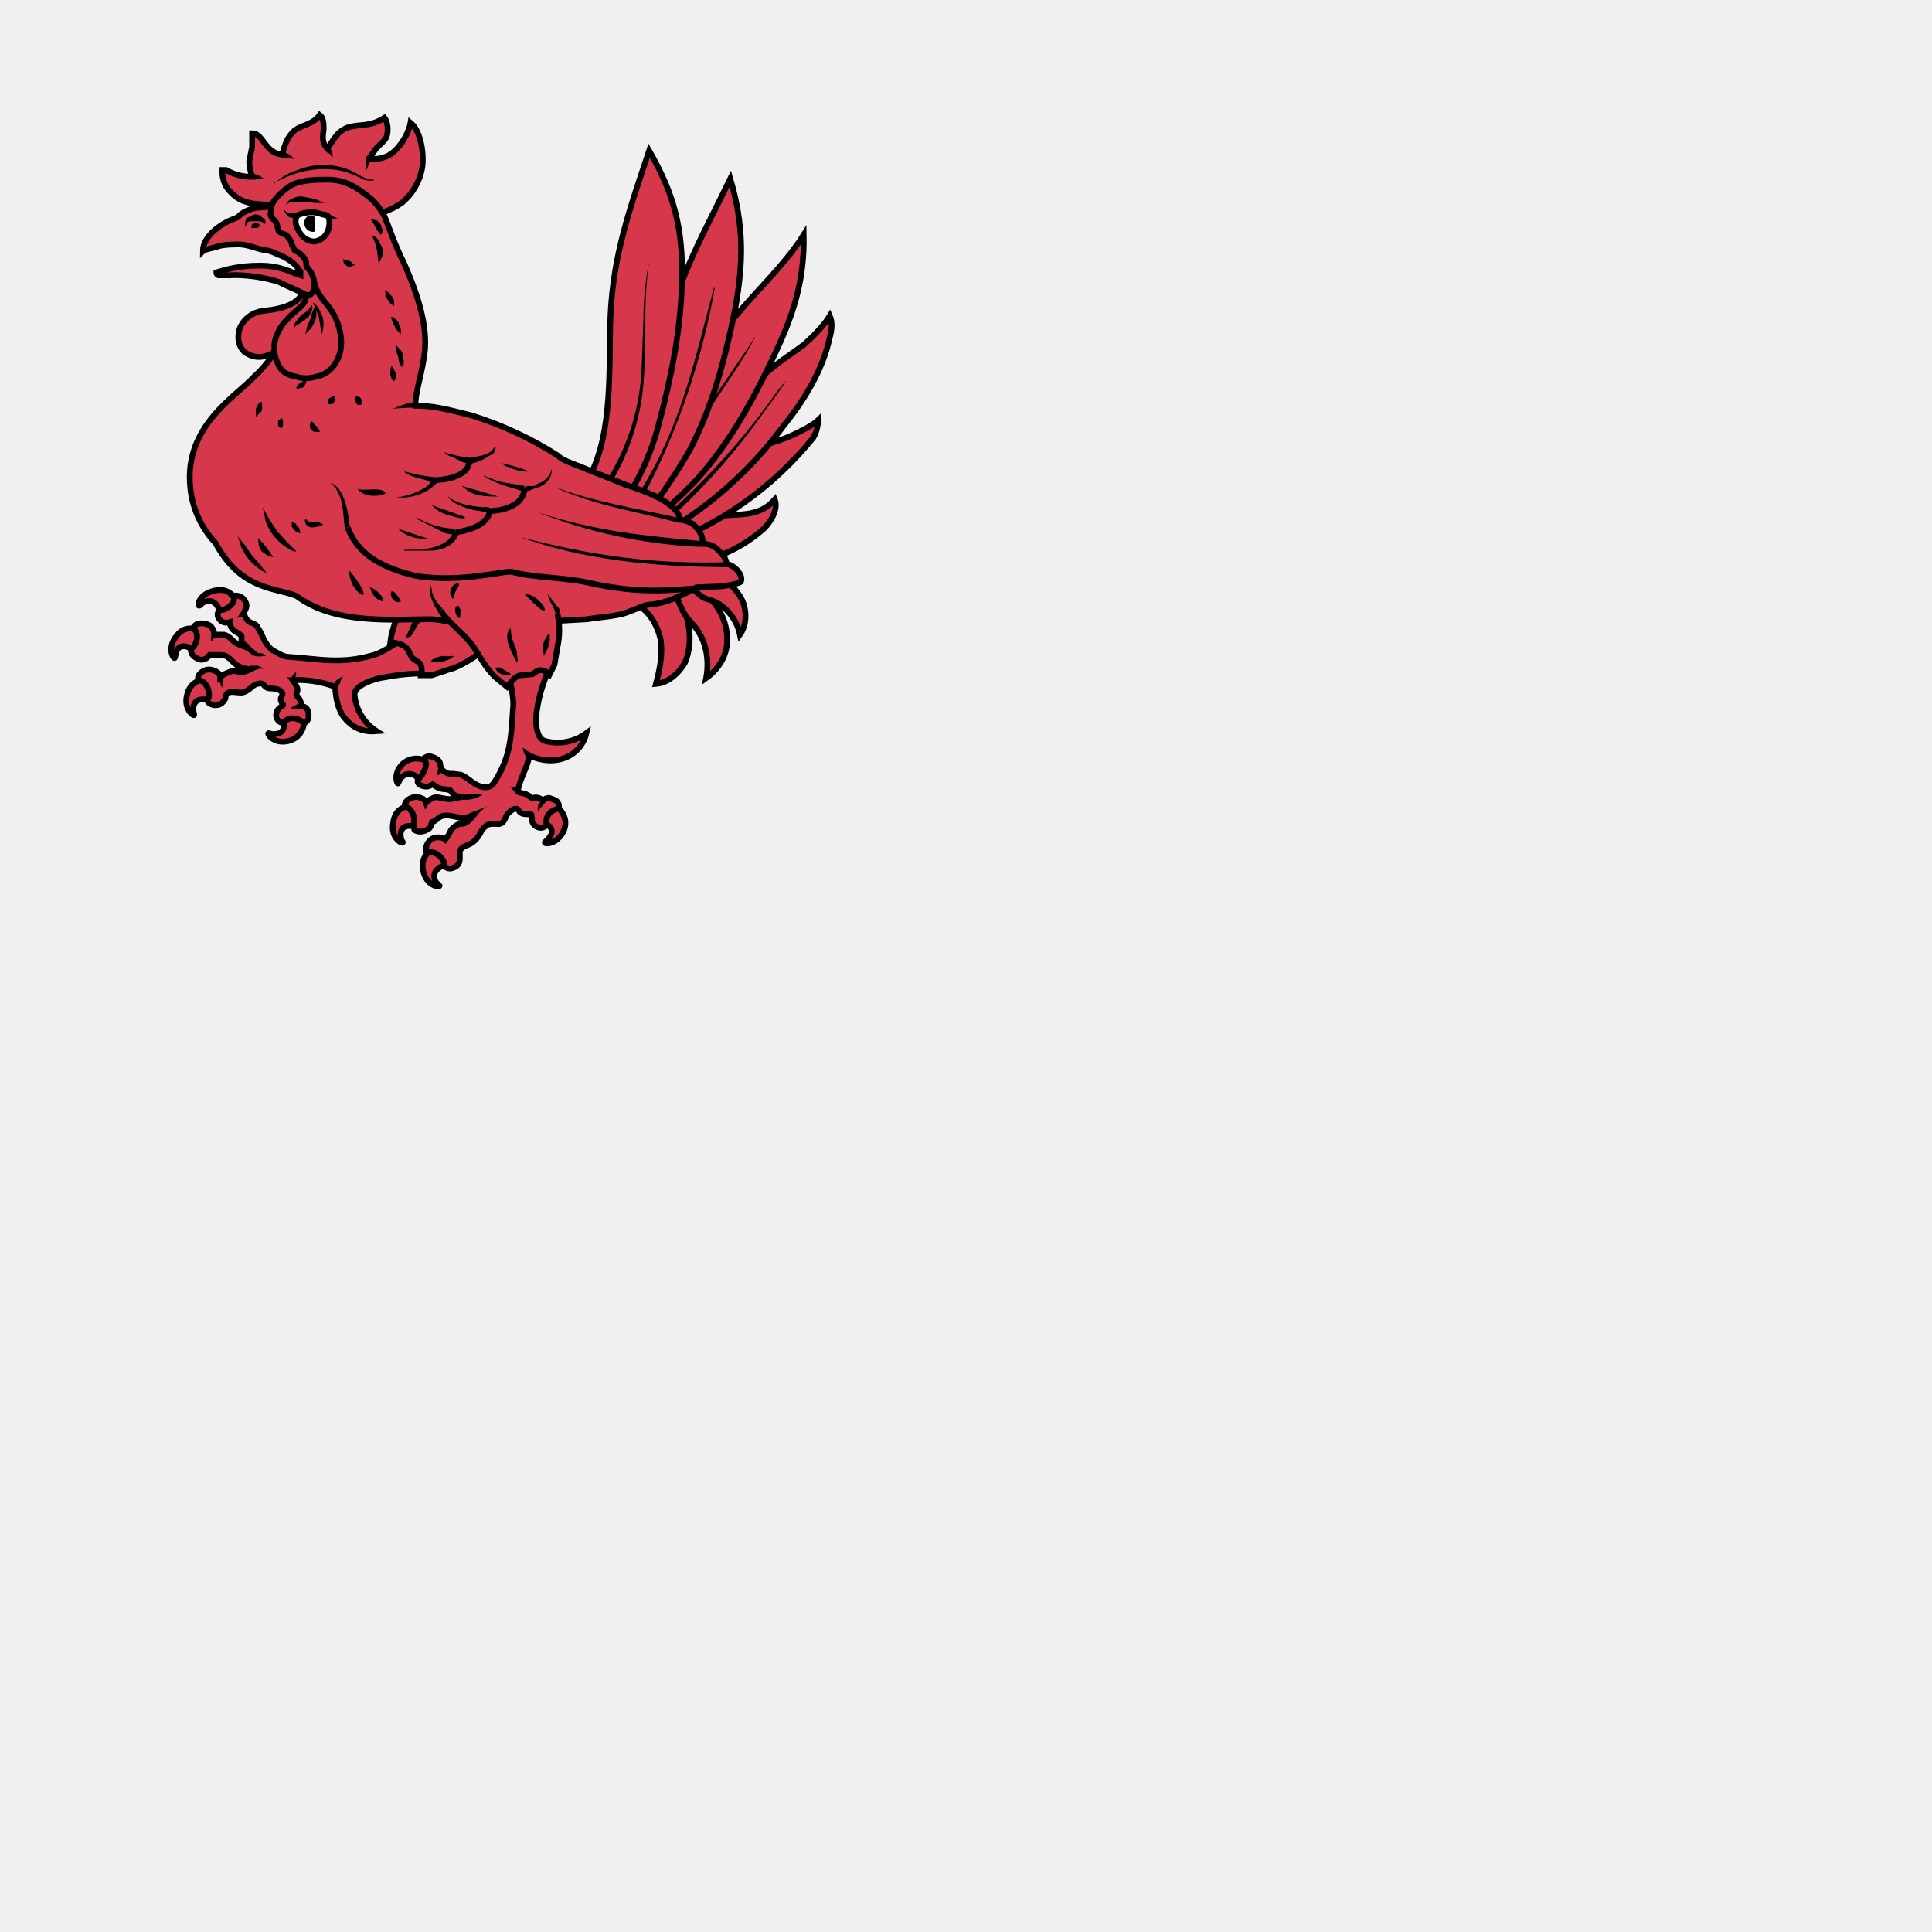
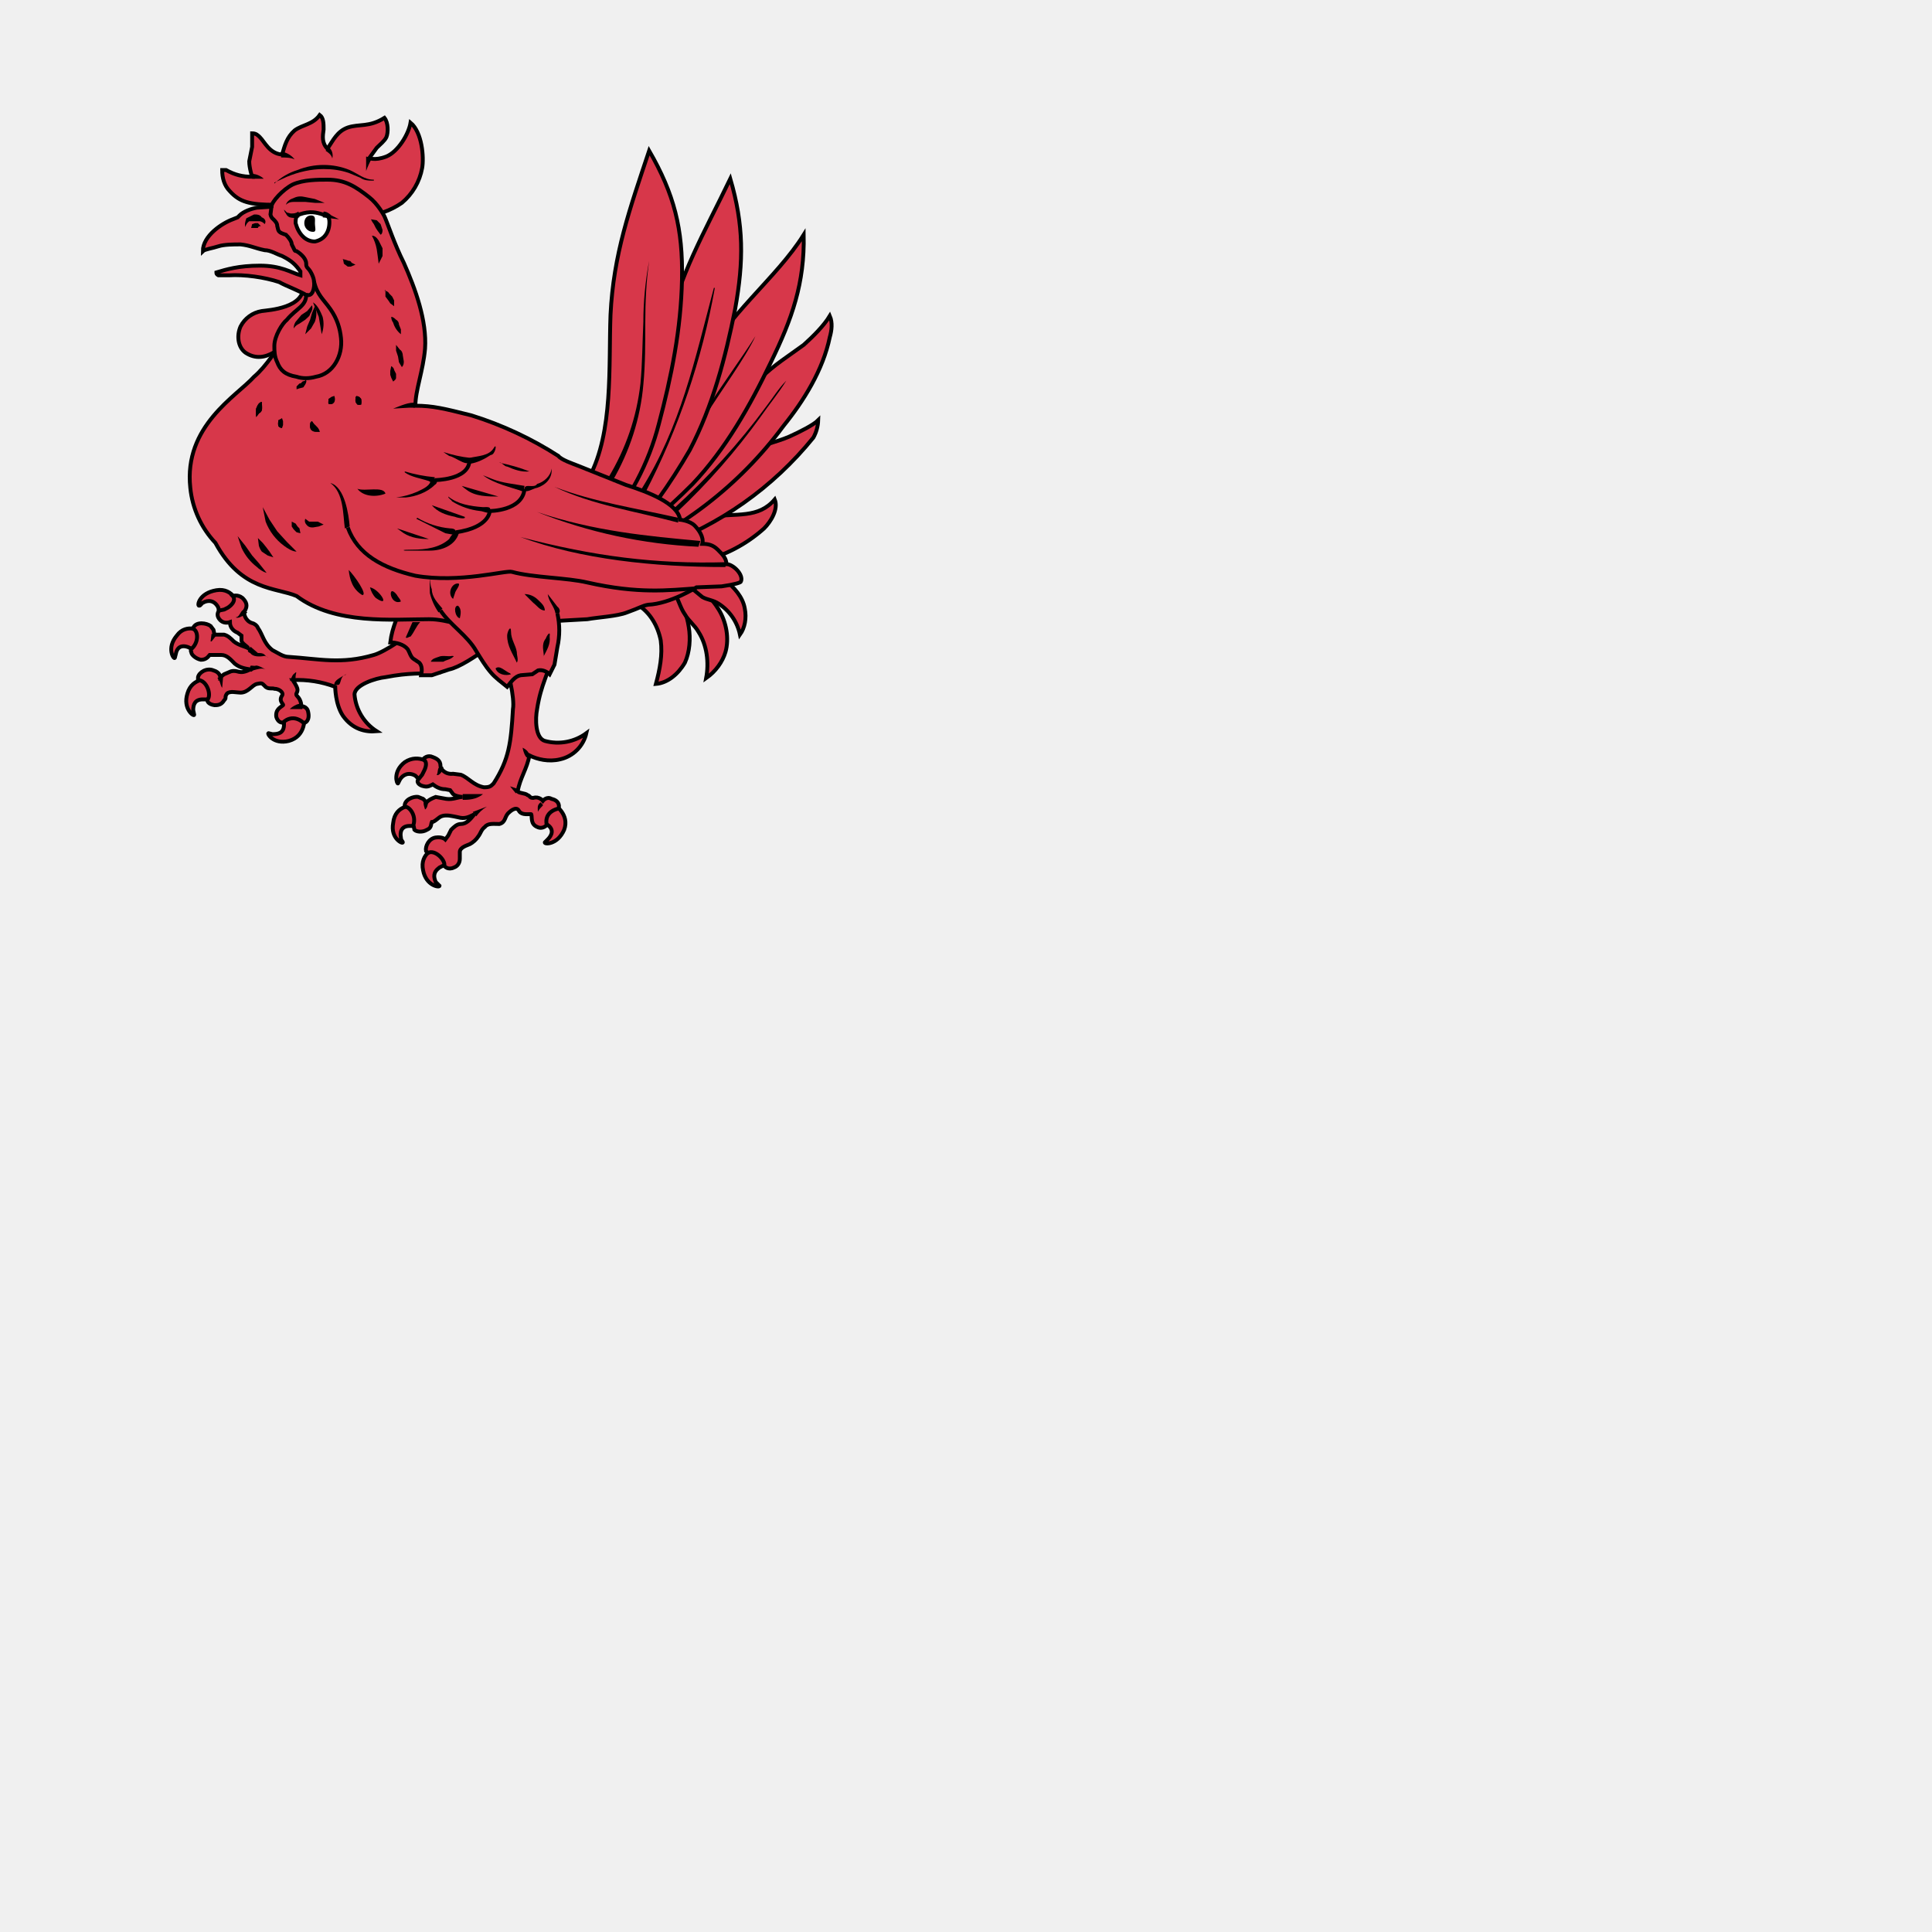
<svg xmlns="http://www.w3.org/2000/svg" fill="#d7374a" stroke="#000" viewBox="50 50 200 200">
-   <g id="cock" stroke-width=".6">
+   <g id="cock" stroke-width=".4">
    <path d="M116 112.6c1.3.8 2.1 2.2 2.4 3.7.2 1.5-.1 3-.5 4.5 1.2-.1 2.3-1 3-2.2.5-1.1.6-2.5.4-3.7-.2-1.3-.7-2.5-1.2-3.7" />
    <path d="M121.2 110a9 9 0 013.2 3.1c.8 1.3 1.1 3 .7 4.4-.3 1-1 2-2 2.7.3-1.6.1-3.4-.8-4.8-.4-.7-1-1.1-1.4-1.8-.5-.7-.7-1.7-1.2-2.4" />
    <path d="M121.6 109a8 8 0 013.4 1c1 .8 1.9 1.8 2.1 3 .2 1 0 2-.5 2.7a5 5 0 00-2.2-3.2c-.6-.4-1.2-.4-1.7-.7l-1.7-1.4m-39.5 13.9s-.4-1-1.3-.8c-.9.3-.8.9-.8.9v.6c0 .9-.6 1-1.2 1l-.4-.1c-.2 0 .5 1.2 2.1.8 1.8-.5 1.6-2.4 1.6-2.4zm-9.7-4s1 .5.7 1.4c-.4.8-1 .7-1 .7H71c-.8 0-1 .5-1 1.1l.1.5c0 .2-1.2-.6-.7-2.2.5-1.8 2.5-1.5 2.5-1.5zm-.8-4.9s.9.8.2 1.5-1.1.4-1.1.4l-.6-.3c-.8-.3-1.2.1-1.3.7l-.1.4c-.1.2-.9-1 .2-2.3 1-1.4 2.7-.4 2.7-.4zm3.7-2.7s0 1.2-1 1.2c-.8 0-1-.4-1-.4l-.1-.6c-.4-.8-1.1-.8-1.6-.5-.2.1-.2.3-.4.3s0-1.3 1.8-1.6c1.8-.3 2.3 1.6 2.3 1.6z" />
    <path d="M92.8 115.1c-.3.6-3 2.4-4.1 2.7-3.4 1-5.7.4-8.8.2-.6 0-1.1-.4-1.7-.7-.9-.7-1-1.6-1.5-2.3-.1-.3-.5-.5-.6-.5-.7-.2-.9-1-.8-1.2.4-.6.2-1-.2-1.4-.5-.4-1-.2-1-.2s.5.5-.5 1.2l-.4.2-.5.1c-.2.2-.3.6.1 1 .3.3.7.3 1 .2 0 .5.3.9.8 1.1l.4.3v.5c0 .3.6.6.7.8-.4-.2-1-.3-1.5-.7-.3-.3-.6-.6-1-.7h-1l-.1-.5-.3-.4c-.4-.3-1.5-.5-1.8.2v.1c.5.2.6 1.3-.1 2-.1 0-.2.3-.1.4 0 .3.5.7 1 .8.6 0 .8-.4.9-.5h1.2c.6 0 1 .5 1.4.9.5.4 1 .5 1.6.6-1.2.6-1.2 0-2 .2l-.7.3-.4.3s0-.5-.7-.7c-.7-.3-1.5.2-1.6.7v.3c.9 0 1.4 1.5 1 2-.1.1 0 .5.7.6.3 0 .7 0 1-.5.3-.3 0-.3.3-.7.3-.3 1-.1 1.4-.1.8 0 1.2-.8 1.7-.9.5-.1.5-.1.8.2.3.4.8.2 1 .3.5 0 1 .4.8.7-.4.6.2.9.1 1-.2.2-.8.4-.7 1.2.2.7.7.6.7.6s.9-1 2.1 0c.2.1.7-.2.5-1.1-.1-.6-.7-.6-.7-.6s0-.6-.4-1c-.3-.3 0-.3 0-.7 0-.3-.5-1-.5-1a11 11 0 014.4.7s0 1.8.8 3c1 1.4 2.3 1.7 3.5 1.6a5 5 0 01-2.3-3.8c0-1 2.2-1.7 3.2-1.8 2.6-.5 3.5-.3 5.7-.5" />
    <path d="M94.5 106.8c-1 1.6-1.2 3.7-2.2 5.2-.4.8-1 1.4-1.3 2.2-.3.8-.5 1.5-.6 2.3.6 0 1.4.2 1.8.7.2.3.3.8.6 1l.6.4c.3.3.3.8.2 1.3h1.1l1.8-.6c1-.2 2.7-1.3 4.2-2.4m17.9-12.4c1.6-.5 3.2-.8 4.8-1 2.9-.4 5.1.2 6.8-1.8.4 1-.4 2.3-1.1 3a14.9 14.9 0 01-6.5 3.4c-3.5 1-7.2 2-10.8 1.8" />
    <path d="M110 105.5c4.5-.5 9.8-4.1 13-6.2 1.4-1 2.8-1.7 4.3-2.5 1.4-.7 3-1 4.4-1.6 1.1-.5 2.5-1.2 3-1.7a4 4 0 01-.5 1.8 36 36 0 01-16 11.3c-2.4.7-6.5 1.5-8.4 1.6" />
    <path d="M112.4 104.8c4.8-2 9.5-8 12.4-11.5 1.2-1.5 2.5-2.9 4-4.2 1.3-1.3 2.9-2.3 4.4-3.4 1-.9 2.1-2 2.7-3 .3.7.2 1.5 0 2.2-.7 3.4-2.7 6.6-4.8 9.2a41.1 41.1 0 01-18 13.8" />
    <path d="M111 104.4c5-3.6 9-11.6 11.4-16.2 2.8-5.6 8-9.4 10.8-13.9.1 5-1.2 8.7-3.4 13.2-2.2 4.6-4.7 9-8.1 12.6a64 64 0 01-9.1 7.6" />
    <path d="M112 103.5c4-4.8 5.9-13.7 7-19 1.3-6 3.9-10.4 6.6-16 1.4 4.8 1.4 8.5.5 13.5-1 5-2.3 10-4.7 14.6a62.7 62.7 0 01-7 9.8" />
    <path d="M111 99.4c2.5-4.7 2-11.5 2.2-16.8.3-6.3 2-11 4-17 2.6 4.5 3.5 8.1 3.4 13.3s-1.1 10.1-2.4 15a27 27 0 01-5.8 11M87.6 72.4a8 8 0 004-1.4 6.1 6.1 0 002.1-3.6c.2-1.1 0-3.7-1.2-4.7-.2 1.2-1.3 3-2.5 3.5-1.3.5-1.8.1-1.8.2l.8-1.1c.4-.4.8-.7 1-1.1.2-.5.2-1.5-.2-2-1.6 1-2.6.6-3.8 1-1.1.4-1.5 1.3-2.1 2.2-.6-.6-.5-1.3-.4-2 0-.6 0-1.2-.4-1.5-.7 1-1.8 1-2.6 1.6-.8.7-1 1.5-1.3 2.5-1.3-.1-1.8-1.3-2.3-1.8-.2-.2-.4-.4-.8-.4v1.4l-.3 1.5c0 .7.3 1.6.3 1.6-1 0-1.8-.2-2.7-.7H73c0 .8.2 1.6.8 2.2 1 1.1 2 1.4 4.7 1.4" />
    <path d="M93 92c0-1.6.8-3.6 1-5.9.2-2.9-1-6.2-2.2-8.9-1-2-1.6-3.9-2-4.8-.1-.2-.7-1.3-1.6-2-1.4-1.1-2.5-1.8-4.3-1.8-1 0-2.5 0-3.6.5-1 .5-2.2 1.8-2.2 2.3-.5.5-.7 1.8-.5 2.5.2.7.7 1.3 1.3 1.8l1.7 1.3c.4.4.9.9 1 1.4v1.1l-.1 1.1c-.1.8-.5 1.6-.2 2.3l-.8-.3c-1.3 2.5.3 1.3-1.7 3.3 0 0-1.2 2-2.5 3.1-1.8 2-7.3 5.1-6.6 11.5a9.7 9.7 0 002.6 5.7c2.7 5 6.3 4.6 8.4 5.5 4 3 10 2.4 13.7 2.4 2.1 0 3.7 1 5.8.6l10.6-.6c1.1-.2 3.1-.3 4.1-.7 1.4-.5 1.6-.7 2.2-.8 2.3-.1 5-1.8 5-1.8l2.6-.1c1.4-.2 2-.4 2-.5.3-.7-.8-1.8-1.5-1.8 0-.6-.4-1-.9-1.5s-1-.6-1.6-.6c.2-.7-.4-1.5-.8-1.9-.5-.5-1.5-.6-1.5-.6-.2-1.7-3.4-2.9-5.6-3.6l-5-2c-.5-.2-1.7-.6-2-1a37 37 0 00-9-4.2c-2.8-.7-4-1-5.8-1z" />
    <path d="M81.4 79.5c.2 2.4-3.6 2.6-4.3 2.7a3 3 0 00-2.2 1.6c-.4.9-.3 2.1.5 2.7 2.1 1.4 4-.8 5.3-2 .8-.9 1.4-3.5 1.7-4.4" />
    <path d="M81.7 80.5c0 1.2-1 1.4-2 2.6-.5.4-1.3 1.7-1.3 2.7 0 .5 0 1.1.3 1.7.3.8.8 1.3 2 1.5.6.2 1.3.2 2 0 1.8-.3 2.8-2.2 2.6-4-.1-1-.4-2-1.1-3-.7-1-1.4-1.5-1.7-2.9" />
    <path fill="#fff" d="M83.4 72.2c.6 0 .7.4.7.8 0 1-.5 1.8-1.5 2-1 0-1.7-.8-2-1.9 0-.3 0-.8.4-.9 1.1-.4 1.8-.2 2.4 0z" />
    <path d="M81.7 80.5c.7.3.9-.8.8-1.4 0-.3-.3-1-.6-1.3 0 0 0 0 0 0-.2-.2-.2-.3-.2-.5 0-.5-.5-1-1-1.3-.2 0-.2-.1-.3-.3l-.2-.4c0-.3-.3-.7-.6-1-.3-.1-.7-.2-.8-.5l-.1-.4c0-.3-.2-.5-.4-.7a.8.8 0 01-.3-.5l.1-.8-1.5.1c-.6.1-1.4.4-1.8.8l-.2.2-.5.2C73 73.1 71 74.4 71 76c.2-.2 1-.3 1.6-.5.6-.2 1.6-.2 2.3-.2 1 .1 1.5.4 2.5.6.6 0 1.2.4 1.8.6 1 .5 1.4.9 1.9 1.6v.4c-1-.3-2-1-4.2-1s-3.5.4-4.5.7c0 .1 0 .2.2.3h1.1c1.6-.1 3.7.2 5.2.7.7.4 2.1.9 2.9 1.4zm25.6 52.8s-1-.3-1.4.6c-.3.9.2 1.1.2 1.1l.6.4c.7.5.4 1.1 0 1.5l-.3.3c-.1.2 1.3.3 2-1.3.6-1.6-1-2.6-1-2.6zm-12.1 4.4s1.2-.1 1.3.8c.1 1-.4 1-.4 1l-.6.3c-.7.5-.6 1-.4 1.5l.4.4c0 .2-1.4 0-1.7-1.6-.4-1.8 1.4-2.4 1.4-2.4zm-2.3-4.3s1.1.3.9 1.2c-.2.9-.8.9-.8.9h-.6c-.9 0-1 .7-.9 1.2 0 .3.2.4.2.5 0 .2-1.3-.4-1-2 .2-2 2.2-1.8 2.2-1.8zm1.9-4.2s.6 1-.2 1.5-1.1.1-1.1.1l-.5-.5c-.7-.4-1.3-.1-1.6.4l-.2.4c-.1.1-.6-1.2.7-2.2 1.5-1 2.9.3 2.9.3z" />
    <path d="M102.1 118.7c.5.4 1.2 3.6 1 4.7-.2 3.5-.4 5.2-2 7.7-.3.3-.4.4-1 .4-1.1-.2-1.6-1-2.4-1.3l-.8-.1c-.8.1-1.3-.5-1.3-.8 0-.6-.4-.8-1-1-.5-.1-.8.3-.8.3s.6.2.1 1.2l-.2.4-.4.5c-.2.2 0 .6.6.7.4.1.7-.1.9-.2.4.3.8.5 1.3.5l.5.1.3.4c.2.2.8.3 1 .3-.5 0-1 .3-1.7.2l-1.1-.2c-.5.2-.7.3-1 .6a1 1 0 00-.3-.4l-.5-.2c-.5-.1-1.5.3-1.4 1 0 0 0 0 0 0 .5 0 1.2.9.9 1.9l.1.5c.2.2.8.3 1.3 0 .5-.2.4-.6.5-.8.3 0 .7-.5 1-.6.5-.2 1.2 0 1.7.1.7.2 1.1 0 1.7-.3-.4.5-.8 1-1.4 1-.4 0-.7.3-1 .6l-.3.6-.3.4s-.3-.3-1-.2c-.7.1-1.1.9-1 1.4l.2.2c.7-.4 1.8.7 1.7 1.3 0 .1.4.5 1 .2.3-.1.6-.4.6-.9v-.7c0-.5.8-.7 1-.8.4-.2.7-.5.9-.8.3-.4.3-.7.7-1 .3-.4.9-.3 1.5-.3.7-.2.5-.8 1-1.2 0 0 .7-.7 1-.2.3.6 1.3.3 1.3.4.1.3-.1 1 .6 1.3.6.3 1-.2 1-.2s-.4-1.3 1.2-1.7c.1-.1.2-.8-.7-1-.5-.3-.9.2-.9.2s-.4-.5-1-.3c-.4 0-.3-.2-.6-.3-.2-.2-1-.2-1-.4.2-1.3 1-2.4 1.2-3.7.8.4 2 .7 3.2.4a3.6 3.6 0 002.7-2.7 5 5 0 01-4.3.8c-1-.3-1-2.3-.8-3.3.4-2.6 1.2-3.7 1.7-5.8" />
    <path d="M95.6 113.2c1 1.5 2.8 2.6 3.7 4.2.5.8.9 1.5 1.5 2.2.5.6 1.1 1 1.7 1.5.4-.5.8-1.1 1.4-1.2l1.2-.1.6-.4c.4-.1.9.1 1.2.4l.5-1 .3-1.8a8 8 0 000-3.5" />
    <g fill="#000" stroke="none">
      <path d="M75.5 117.3c-.4-.2-.9 0-1.3.1-.4.4-.3-.2-.3-.4s.4 0 .6-.1c.3 0 .6.2 1 .4zm2.5 4.1c.3-.3 1-.7 1.3-.5 0 .2.1.6-.1.5h-1.3.1zm-8.2-7l.1-.8c.1.1.6.1.4.3l-.4.5zm4.2.6l.7.6c.3 0 .6 0 .8.3.4.3.3.1-.1 0-.6.1-1.2.1-1.5-.3-.3-.1-.3-.3-.1-.4 0 0 .2-.4.2-.2zm-.4-3.6c-.3.3-1 .7-1.2.5.5 0 .5-1 1-.7l.2.2zm4.4 7.1c.2-.3.2-.6.5-.8.3-.3.1.1.1.3 0 .2 0 .5-.2.4l-.4.1zm-6.9-.5l-.1 1.2c-.2-.2-.2-.8-.5-1l.6-.3v.1zm11.5.9c0-.5.6-.7 1-1 .2 0 .4-.2 0 0-.4.3-.3 1-.6 1h-.4zM90 114l.7-1.6h.8c-.4.4-.6 1-1 1.5-.2 0-.3.2-.5.1zm2.6 2.5c.1-.3.5-.4.8-.5.4-.2 1 0 1.4-.1 0 0 .3 0 .1.1-.3.3-.7.3-1 .5h-1.3zm36.8-29.1c-.8 1.3-1.8 2.5-2.7 3.8a67.9 67.9 0 01-8.6 9.8l-.3-.4c3.5-3.2 6.7-6.7 9.5-10.5.7-.9 1.3-1.9 2.1-2.7zm-3.2-4.6c-1 2.2-3.8 6-5 8v-.5c1.2-2 3.7-5.4 5-7.5zm-4.2-5a74.4 74.4 0 01-7.2 21.2l-.5-.2c4.2-6.7 5.6-13.5 7.6-21zM76.4 67a6 6 0 012.4-1.4c1.7-.7 3.7-.7 5.4 0 .9.4 1.5 1 2.5 1v.1c-.5 0-1 0-1.4-.3l-1.2-.5c-.9-.3-1.7-.4-2.6-.4-1.3 0-2.6.3-3.8.8l-1.3.6zm38.8 8c-.3 2.1-.4 4.2-.4 6.4 0 2.1 0 4.3-.2 6.4-.3 3.5-1.4 6.9-3.2 10l-.4-.4c1.8-3 2.9-6.2 3.3-9.7.2-2.1.2-4.3.3-6.4 0-2 .2-4.2.6-6.3z" transform="translate(2 2)" />
      <path fill="none" stroke="#000" d="M86 104.6c1 2.8 3.6 4.2 7 5 4.6.8 9.4-.6 10-.4 2.2.6 5.7.6 7.8 1.1 5.3 1.2 8.4.8 11.3.6" />
      <path d="M84.1 107c.6.6 2 2.6 1.4 2.6-1-.6-1.3-1.6-1.4-2.6zm2.2 1.8c1 .2 2.2 2.2.6 1.1-.3-.3-.5-.7-.6-1.1zm19.1-10.4c4.2 1.6 8.4 2.2 12.8 3.2v.5c-4.5-1.2-8.8-1.8-12.8-3.7zm-1.8 2.6c5.9 2 11.5 2.5 16.9 3l-.2.6a52 52 0 01-16.7-3.6zm-1.7 2.6c7.6 2 14 2.8 21.2 2.6v.5c-7.4 0-15-.8-21.2-3.1zm-12.5 6.7c-1.1.3-1.3-2-.3-.7 0 .1.6.7.3.7zM82.2 98c1.5.4 1.9 3.3 2 4.5l-.5.2c-.2-1.4-.1-3.7-1.5-4.7zm2.8.6c.8.3 2.7-.3 2.9.5-1 .4-2.3.3-2.9-.5z" transform="translate(2 2)" />
      <path fill="none" stroke="#000" d="M95 99.7s3.5 0 3.6-2m5.7 2.9c-.2 2.3-3.6 2.3-3.6 2.3s0 1.7-3.5 2.2" />
      <path d="M96.6 95.4c.9-.2 2-.2 2.5-1 .4-.7.2.7-.3.7-.6.4-1.4.8-2.1.9l-.1-.6zM89 99.5c.8-.1 1.5-.3 2.2-.6.6-.3 1.4-.6 1.4-1.3.5-.2.9.3.4.6-.8.8-2 1.2-3 1.3h-1zm6.5 3.7c-.4 1.3-1.8 1.8-3 1.8h-2.6c-.5-.1.7-.1.8-.1 1.4 0 2.8-.2 3.8-1.1.2-.4.7-1 1-.6zm9.6-6.7c.1 1-.6 1.7-1.5 2-.3 0-1.3.7-1.3.1s1 0 1.3-.5c.7-.2 1.4-.8 1.5-1.6zm-16 6.2l3.3 1.1c-.9 0-1.8-.1-2.6-.6l-.7-.5zm3.6-2.4l3.4 1.2c.2.3-.8.1-1 0-1-.2-1.8-.5-2.4-1.2zm3.1-2l3.8 1.1c-1.1 0-2.4 0-3.3-.7a4 4 0 01-.5-.4zm3.9-2.4c1 .2 2.1.5 3.1.9-.8.1-1.6-.2-2.3-.5-.3 0-.6-.5-.8-.4z" transform="translate(2 2)" />
      <path d="M102.2 98.9c-1.4-.5-3-.8-4.2-1.7l1 .4c1 .4 2.2.5 3.3.7l-.1.6zm-7.8.5c1 .8 2.3 1 3.6 1.1.4 0 .9-.1.7.4 0 .4-.7 0-1 0a7 7 0 01-2.9-1c-.1-.2-.4-.3-.4-.5zm-3.2 2.2c1 .6 2.2 1 3.4 1.1.5 0 .7.2.6.7l-1.1-.2-3-1.5.1-.1zm-1.3-4.8c1 .3 2 .5 3.1.6 0 .5-.2.7-.6.4-.9-.3-1.8-.4-2.5-.9zm4-2c1 .3 1.8.5 2.8.6 0 1.3-1.5-.1-2.2-.2l-.6-.4zm-5.2-4.5c.8-.3 1.6-.7 2.4-.6.2.6-.3.5-.7.5l-1.7.1zM84.9 89c.4 0 .6.4.5.8-.2.3-.7 0-.6-.5l.1-.3zm-2.3 0c.2.4 0 1-.6.8-.1-.4.2-.7.6-.8zm-5.4 2.3v1c-.5 0-.5-.6-.3-.8l.3-.2zm3.1.3c.2.4.7.6.8 1.1-.4 0-1 0-1-.6 0-.2 0-.4.2-.5zm-5.2-2c0 .4.2 1-.3 1.2-.3.5-.3.3-.3-.2 0-.4.2-.9.6-1zm5.3-10.3c.5.3.8 1 1 1.5a3 3 0 01-.1 1.8l-.3-1.8-.6-1.5z" transform="translate(2 2)" />
      <path d="M80.6 79.7c.2.5.2 1 0 1.6l-.4.7-.6.6.2-.8.3-.7.2-.7.3-.7zm-.3-.1c.1.3 0 .6-.2.9 0 .2-.3.4-.5.6l-.6.4c-.2.1-.4.2-.6.5 0-.3.1-.6.3-.8l.5-.6.6-.4.5-.6zm6.1-8.9l.6.1.4.4.2.6c0 .1 0 .4-.2.5l-.3-.4-.2-.3-.2-.4a2 2 0 01-.3-.5zm.1 1.7c.3 0 .5.2.7.5l.4.8v.8l-.4.8-.1-.8-.1-.7a4.7 4.7 0 00-.5-1.4zm1.3 5.7c.2 0 .4.1.5.3l.3.3.2.4v.6l-.4-.3-.2-.3-.3-.4V78zm.7 2.7c.2 0 .4.2.5.3.2.1.3.3.3.5l.2.5v.5a2.4 2.4 0 01-.8-1.2 1 1 0 01-.2-.6zm.5 2.9l.4.5c.2.1.3.4.3.6l.1.6c0 .2 0 .4-.2.6l-.3-.5-.1-.6-.2-.6v-.6zm-.5 2.2c.2.1.3.3.3.4l.2.4v.4c0 .2-.2.3-.3.4l-.2-.4-.1-.3v-.4l.1-.5zM84.9 89l.3.1.2.2v.6H85l-.2-.3v-.5zm-2.3 0c0 .1.1.3 0 .4v.2l-.2.2H82v-.5l.3-.2.3-.1zm-3-1.7c.2.1.1.3 0 .5l-.2.3-.4.1-.3.1V88l.3-.3c.2 0 .2-.1.3-.2l.3-.1zm-2.4 4l.1.3v.4l-.1.3a.5.5 0 01-.4-.2v-.6l.4-.2zm3.1.3l.2.3.2.2.2.2.2.4h-.5a.7.7 0 01-.4-.2.7.7 0 01-.1-.5c0-.2 0-.3.2-.4zm-5.2-2v.9l-.3.3-.3.4v-.9l.2-.4c.1-.2.3-.3.4-.3zm8.3-14.8l.4.1.3.1c.1 0 .2 0 .3.2l.4.2-.5.2H84l-.4-.3-.1-.5zm-1.9-4.9c.3 0 .6.2.8.4l.8.4-.9-.1-.8-.1.1-.6zm-2.5.6a2 2 0 01-1 0 .7.7 0 01-.4-.4.8.8 0 01-.2-.4l.3.3.4.1c.3 0 .5 0 .8-.2l.1.6zm1.6.6c0 .5.2.9-.2.9-.5 0-.9-.4-.9-.9s.3-.8.7-.8c.5 0 .4.4.4.8zm-7.2.4c-.1-.3 0-.6.1-.9l.8-.4c.3 0 .6 0 .8.3.3.1.5.4.3.7a.9.9 0 00-.5-.3h-1.1a1 1 0 00-.4.6z" transform="translate(2 2)" />
      <path d="M74 71.6l.1-.4.3-.1h.3l.3.3c-.2 0-.3.1-.3.2zm3.6-2.4c.1-.4.5-.6.8-.7.4-.2.8-.2 1.2-.1l1 .2 1 .4h-1l-1-.1h-1c-.4 0-.7 0-1 .3zm-.4-5.5c.5.1 1 .4 1.3.8-.4-.2-1-.2-1.4-.2v-.6zM74.1 66c.5 0 1 .3 1.2.5h-1.2zm7.9-2.8c.4.3.5.8.4 1.2-.1-.4-.4-.6-.7-.8l.4-.4zm4.5 1.2a8 8 0 00-.6 1.3v-1.5zm-13.9 39.1l.8 1 .7 1 .7.8.8 1c-.4-.1-.8-.4-1-.6a5.3 5.3 0 01-1.6-2zm2.1.2l.5.5.4.5.3.4.4.6-.6-.2-.6-.4a2 2 0 01-.3-.6zm.5-3.2l.7 1.3.8 1.2 1 1.1 1 1c-.4 0-.9-.3-1.3-.6a5.6 5.6 0 01-1.9-2.5zm3 1.5l.4.2.2.3.2.2.1.5-.4-.1-.3-.3-.2-.3zm1.4-.3l.4.3h.9l.6.3-.5.2-.6.1c-.2 0-.4 0-.6-.2-.2-.2-.3-.4-.2-.7zm24.8 9.5c-.5 0-.8-.5-1.2-.8l-.9-.9c.5 0 1 .2 1.4.6.3.3.7.6.7 1.1zm-11 .2a6 6 0 01-.9-2c0-.6-.1-1.3.2-1.8-.2.4-.2.9 0 1.4 0 .8.6 1.4 1.1 2zm12.1.1c-.1-.7-.7-1.2-.8-2l1 1.3c.3.2.4.8-.1.7zm-9.9.5c-.5-.1-.7-1.3-.2-1.3.4.3.3.9.2 1.3zm-.7-2c-.6-.5-.2-1.6.5-1.6.4 0-.3.8-.3 1zm6.6 6.6c-.4-.9-1-1.7-1-2.8 0-.4.4-1.2.4-.4 0 .8.5 1.4.6 2.1 0 .4.2.8 0 1.1zm-.6 1.2c-.6.2-1.4 0-1.6-.6.4-.4 1 .3 1.5.5zm3.4-1.8c0-.6-.3-1.3.2-1.9.1-.3.5-.9.4-.2.1.8-.3 1.4-.6 2zm-5.9 15.5c-.5.3-.8.61-1.1 1.01l-.36-.46zm5.28.53c0-.4-.11-.68.29-.98l.25.3c-.16.22-.3.25-.54.68zM92 131.8c-.1-.4-.4-1 .3-.7 0 .2-.1.6-.3.7zm3.9-1.6H98c-.7.6-1.6.6-2.1.6zm-2-2.8c0 .4-.5 1-.7.8.2-.2 0-.9.5-.8zm7.5 2.73l-.6-.73.9.3zm.7-4.73c.4.2.9.6.5 1-.2.12-.48-.75-.5-1z" transform="translate(2 2)" />
    </g>
  </g>
</svg>
